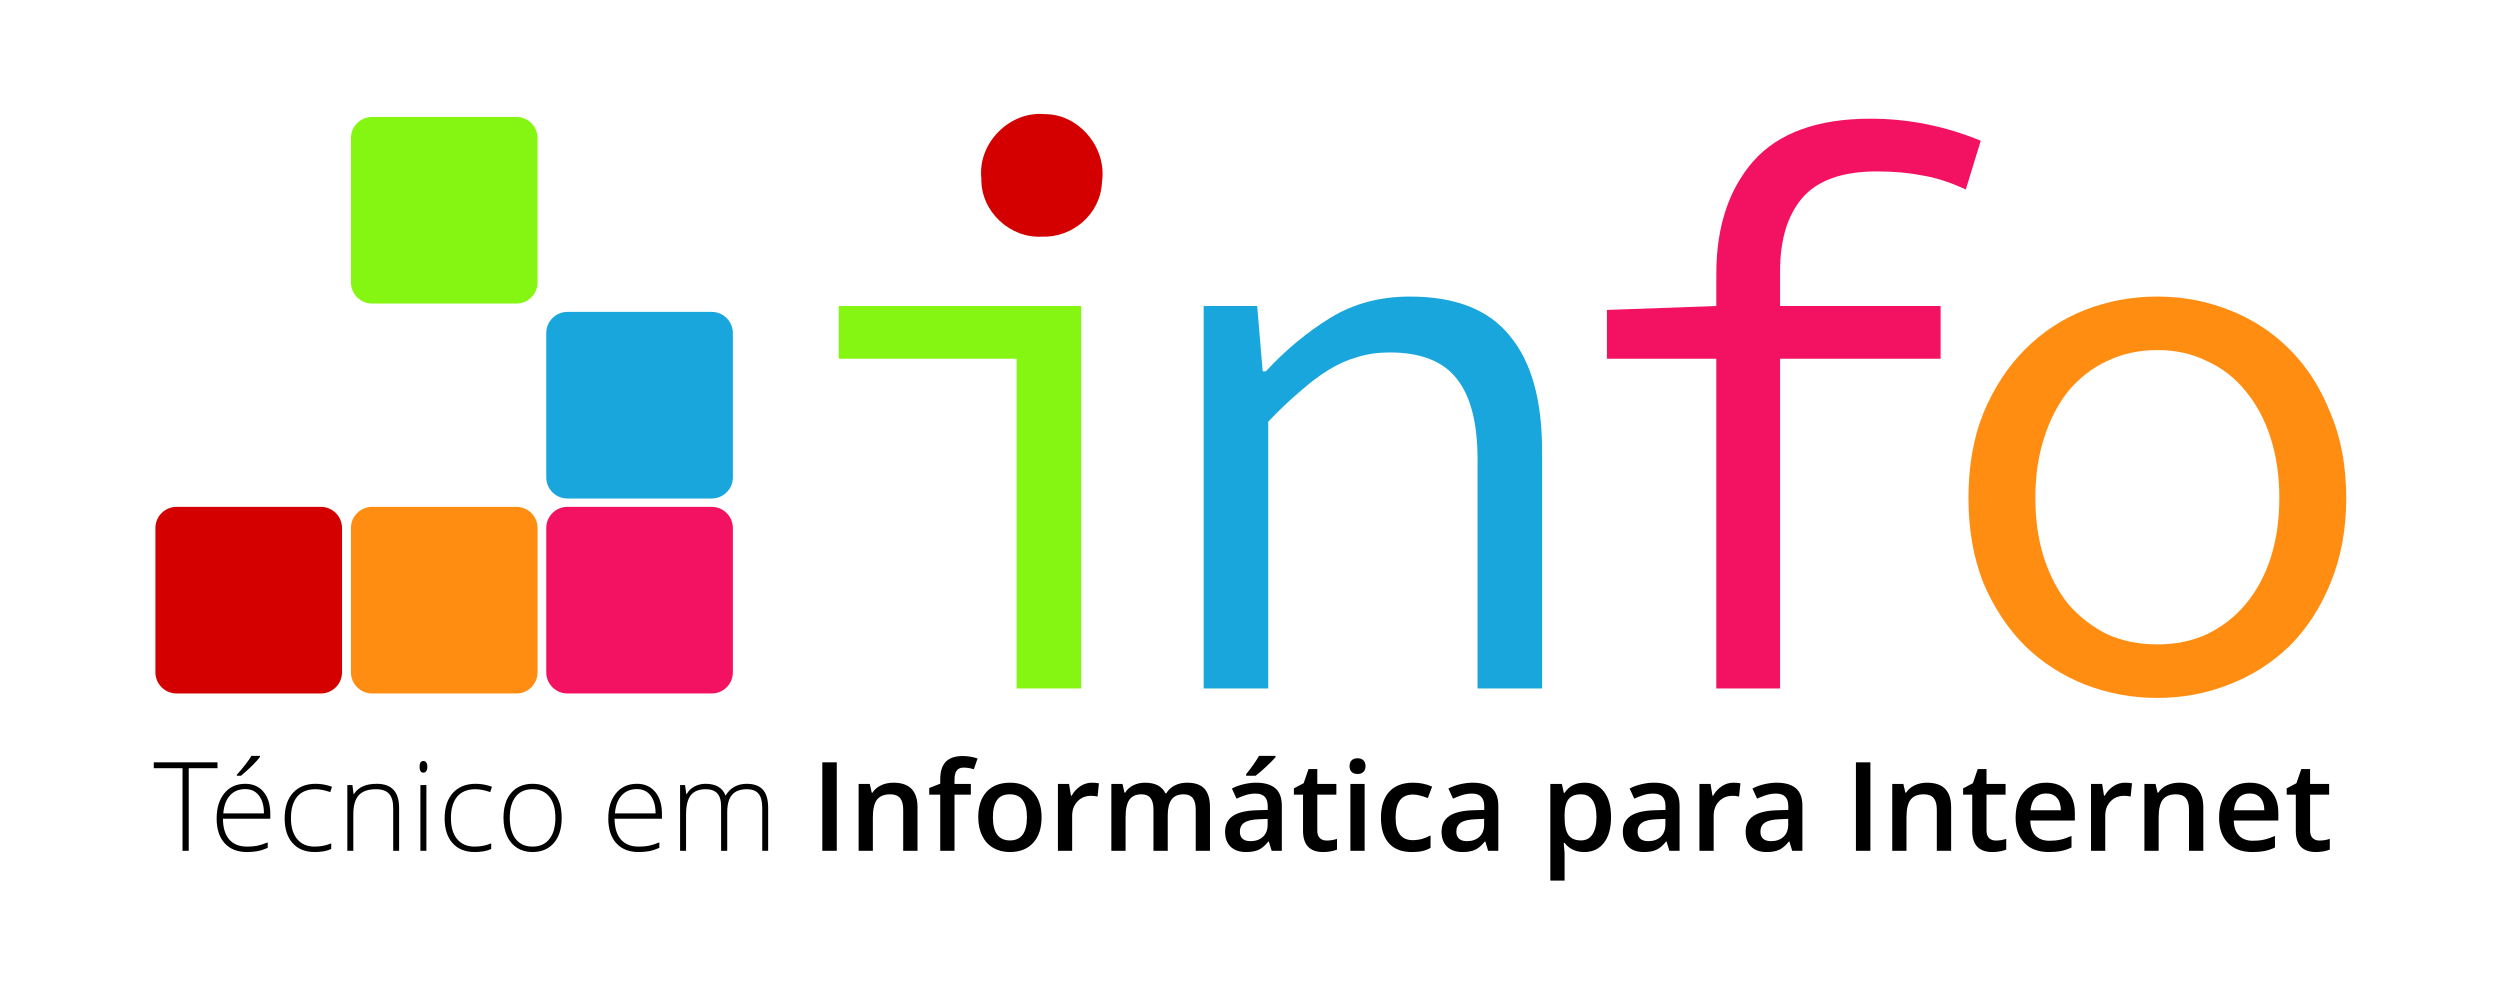
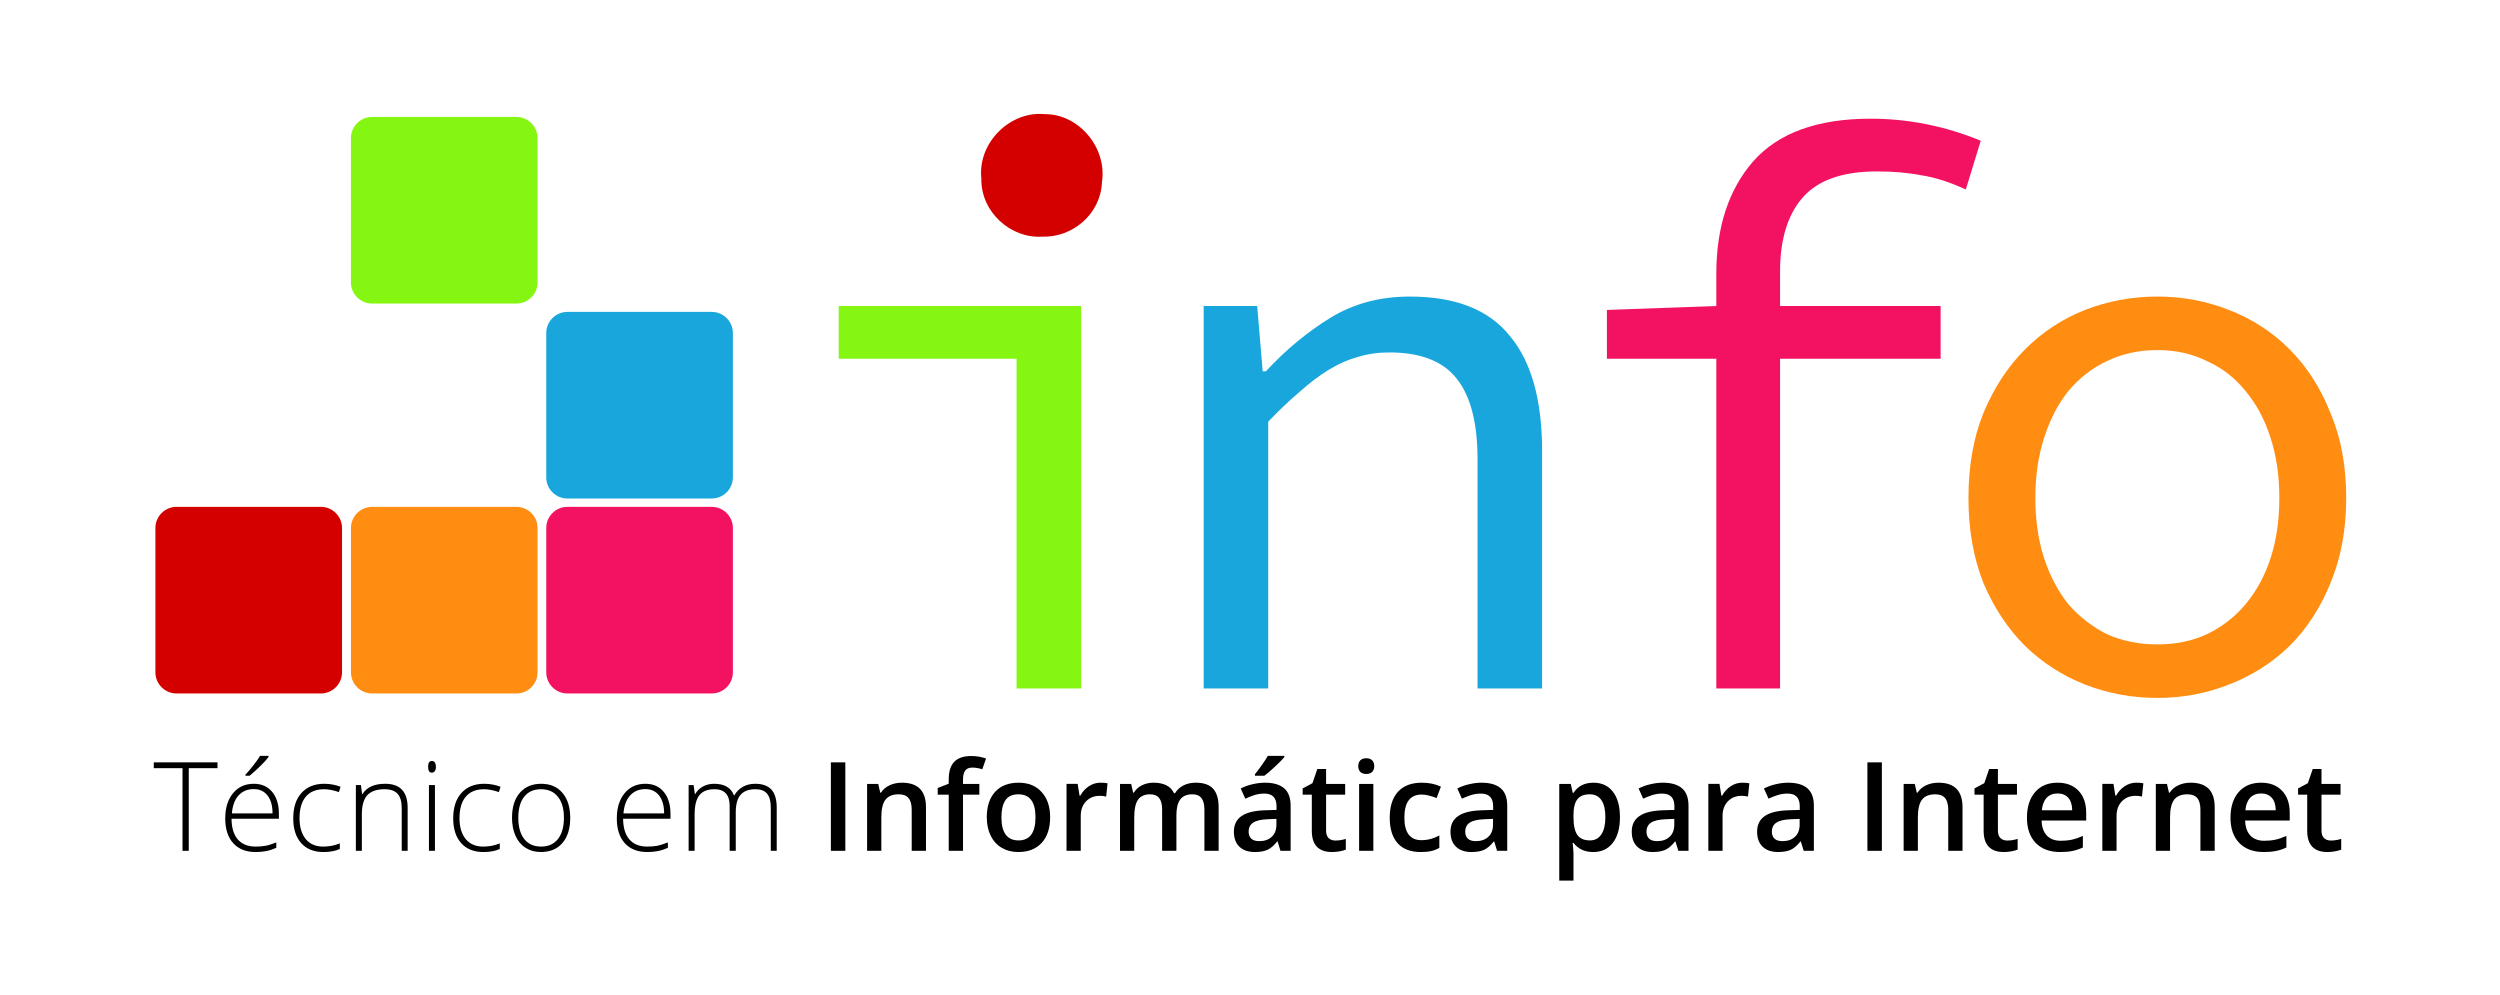
<svg xmlns="http://www.w3.org/2000/svg" width="1018.362" height="405.094" id="svg3172" version="1.1">
  <defs id="defs3174" />
  <g id="layer1" transform="translate(0,-647.2677)">
    <g id="g3476">
      <g style="font-style:normal;font-variant:normal;font-stretch:normal;font-size:144px;line-height:125%;font-family:'Source Code Pro';-inkscape-font-specification:'Source Code Pro Semi-Light';text-align:start;letter-spacing:0px;word-spacing:0px;writing-mode:lr-tb;text-anchor:start;fill:#000000;fill-opacity:1;stroke:none" transform="matrix(2.226256,0,0,2.226256,-480.1197,-23.69064)" id="g3087" />
      <path style="font-style:normal;font-variant:normal;font-stretch:normal;font-size:144px;line-height:125%;font-family:'Source Code Pro';-inkscape-font-specification:'Source Code Pro Semi-Light';text-align:start;letter-spacing:0px;word-spacing:0px;writing-mode:lr-tb;text-anchor:start;fill:#85f611;fill-opacity:1;stroke:none" d="m 414.101,927.718 c 0,-44.774 0,-89.549 0,-134.323 -24.15,0 -48.301,0 -72.451,0 0,-7.16 0,-14.319 0,-21.479 32.913,0 65.826,0 98.739,0 0,51.934 0,103.868 0,155.802 -8.763,0 -17.525,0 -26.288,0 z" id="path3089" />
      <path style="font-style:normal;font-variant:normal;font-stretch:normal;font-size:144px;line-height:125%;font-family:'Source Code Pro';-inkscape-font-specification:'Source Code Pro Semi-Light';text-align:start;letter-spacing:0px;word-spacing:0px;writing-mode:lr-tb;text-anchor:start;fill:#d40000;fill-opacity:1;stroke:none" d="m 424.357,743.662 c -12.616,0.774 -24.839,-10.019 -24.605,-23.562 -1.624,-14.879 11.977,-27.782 25.898,-26.328 13.624,-0.102 25.382,13.478 23.228,27.692 -0.534,13.208 -12.257,22.733 -24.522,22.198 z" id="path3091" />
      <path d="m 490.31,927.718 0,-155.802 21.8,0 2.244,26.608 1.282,0 c 8.121,-8.762 16.884,-16.029 26.288,-21.799 9.404,-5.77 20.197,-8.656 32.379,-8.656 18.594,1.6e-4 32.165,5.343 40.714,16.029 8.762,10.472 13.144,26.074 13.144,46.805 l 0,96.815 -26.288,0 0,-93.289 c -1.4e-4,-14.747 -2.779,-25.646 -8.335,-32.699 -5.557,-7.266 -14.747,-10.9 -27.57,-10.9 -4.702,1.3e-4 -9.083,0.641 -13.144,1.923 -3.847,1.069 -7.694,2.779 -11.541,5.129 -3.847,2.351 -7.801,5.343 -11.861,8.976 -4.061,3.42 -8.335,7.48 -12.823,12.182 l 0,108.677 -26.288,0" style="font-style:normal;font-variant:normal;font-stretch:normal;font-size:144px;line-height:125%;font-family:'Source Code Pro';-inkscape-font-specification:'Source Code Pro Semi-Light';text-align:start;letter-spacing:0px;word-spacing:0px;writing-mode:lr-tb;text-anchor:start;fill:#18a6dc;fill-opacity:1;stroke:none" id="path3093" />
      <path d="m 699.132,927.718 0,-134.323 -44.561,0 0,-19.876 44.561,-1.603 0,-13.144 c -7e-5,-19.021 5.022,-34.302 15.067,-45.843 10.258,-11.541 26.181,-17.311 47.767,-17.311 15.388,2.2e-4 30.348,2.992 44.881,8.976 l -6.091,19.876 c -6.412,-2.992 -12.396,-4.915 -17.953,-5.77 -5.343,-1.068 -11.434,-1.603 -18.273,-1.603 -14.106,2.1e-4 -24.257,3.633 -30.455,10.9 -5.984,7.053 -8.976,16.991 -8.976,29.814 l 0,14.106 65.399,0 0,21.479 -65.399,0 0,134.323 -25.967,0" style="font-style:normal;font-variant:normal;font-stretch:normal;font-size:144px;line-height:125%;font-family:'Source Code Pro';-inkscape-font-specification:'Source Code Pro Semi-Light';text-align:start;letter-spacing:0px;word-spacing:0px;writing-mode:lr-tb;text-anchor:start;fill:#f31161;fill-opacity:1;stroke:none" id="path3095" />
      <path d="m 878.781,931.565 c -10.259,0 -20.09,-1.817 -29.493,-5.45 -9.19,-3.633 -17.311,-8.869 -24.364,-15.708 -7.053,-7.053 -12.716,-15.602 -16.991,-25.646 -4.061,-10.259 -6.091,-21.799 -6.091,-34.623 -2e-5,-13.037 2.03,-24.578 6.091,-34.623 4.274,-10.258 9.938,-18.914 16.991,-25.967 7.053,-7.053 15.174,-12.396 24.364,-16.029 9.404,-3.633 19.235,-5.45 29.493,-5.45 10.258,1.6e-4 19.983,1.817 29.173,5.45 9.404,3.633 17.632,8.976 24.685,16.029 7.053,7.053 12.609,15.709 16.67,25.967 4.274,10.045 6.411,21.586 6.412,34.623 -1.8e-4,12.823 -2.137,24.364 -6.412,34.623 -4.061,10.045 -9.618,18.594 -16.67,25.646 -7.053,6.839 -15.281,12.075 -24.685,15.708 -9.19,3.633 -18.914,5.45 -29.173,5.45 m 0,-21.799 c 7.48,2e-5 14.212,-1.389 20.197,-4.168 6.198,-2.992 11.434,-7.053 15.708,-12.182 4.488,-5.343 7.908,-11.648 10.259,-18.914 2.351,-7.266 3.526,-15.388 3.526,-24.364 -1.4e-4,-8.976 -1.176,-17.098 -3.526,-24.364 -2.351,-7.48 -5.771,-13.892 -10.259,-19.235 -4.275,-5.343 -9.511,-9.404 -15.708,-12.182 -5.984,-2.992 -12.716,-4.488 -20.197,-4.488 -7.48,1.3e-4 -14.319,1.496 -20.517,4.488 -5.984,2.779 -11.22,6.839 -15.708,12.182 -4.274,5.343 -7.587,11.755 -9.938,19.235 -2.351,7.267 -3.526,15.388 -3.526,24.364 -5e-5,8.976 1.175,17.098 3.526,24.364 2.351,7.267 5.664,13.571 9.938,18.914 4.488,5.129 9.724,9.19 15.708,12.182 6.198,2.778 13.037,4.168 20.517,4.168" style="font-style:normal;font-variant:normal;font-stretch:normal;font-size:144px;line-height:125%;font-family:'Source Code Pro';-inkscape-font-specification:'Source Code Pro Semi-Light';text-align:start;letter-spacing:0px;word-spacing:0px;writing-mode:lr-tb;text-anchor:start;fill:#ff8d12;fill-opacity:1;stroke:none" id="path3097" />
      <g id="g3099" transform="matrix(1.72641,0,0,1.72641,-2089.713,719.3275)">
        <rect style="fill:#ff8d12;fill-opacity:1;fill-rule:evenodd;stroke:none" id="rect3101" width="44.034" height="44.034" x="1293.243" y="77.851" ry="5" />
        <rect ry="5" y="31.851" x="1339.326" height="44.034" width="44.034" id="rect3103" style="fill:#18a6dc;fill-opacity:1;fill-rule:evenodd;stroke:none" />
        <rect style="fill:#f31161;fill-opacity:1;fill-rule:evenodd;stroke:none" id="rect3105" width="44.034" height="44.034" x="1339.326" y="77.851" ry="5" />
        <rect ry="5" y="-14.149" x="1293.243" height="44.034" width="44.034" id="rect3107" style="fill:#85f611;fill-opacity:1;fill-rule:evenodd;stroke:none" />
        <rect style="fill:#d40000;fill-opacity:1;fill-rule:evenodd;stroke:none" id="rect3109" width="44.034" height="44.034" x="1247.105" y="77.851" ry="5" />
      </g>
-       <text xml:space="preserve" style="font-style:normal;font-weight:normal;font-size:50.474px;line-height:125%;font-family:sans-serif;letter-spacing:0px;word-spacing:0px;fill:#000000;fill-opacity:1;stroke:none;stroke-width:1px;stroke-linecap:butt;stroke-linejoin:miter;stroke-opacity:1" x="62.395" y="993.844" id="text4324">
-         <tspan id="tspan4326" x="62.395" y="993.844" style="font-style:normal;font-variant:normal;font-weight:300;font-stretch:normal;font-size:50.474px;line-height:125%;font-family:'Open Sans';-inkscape-font-specification:'Open Sans, Light';text-align:start;writing-mode:lr-tb;text-anchor:start">Técnico em <tspan style="font-style:normal;font-variant:normal;font-weight:600;font-stretch:normal;font-size:50.474px;line-height:125%;font-family:'Open Sans';-inkscape-font-specification:'Open Sans, Semi-Bold';text-align:start;writing-mode:lr-tb;text-anchor:start" id="tspan4328">Informática para Internet</tspan>
-         </tspan>
-       </text>
+       <g style="font-style:normal;font-weight:normal;font-size:50.474px;line-height:125%;font-family:sans-serif;letter-spacing:0px;word-spacing:0px;fill:#000000;fill-opacity:1;stroke:none;stroke-width:1px;stroke-linecap:butt;stroke-linejoin:miter;stroke-opacity:1" id="text4324">
+         <path d="m 76.887,993.844 -2.538,0 0,-33.666 -11.707,0 0,-2.366 25.952,0 0,2.366 -11.707,0 0,33.666 z" style="font-style:normal;font-variant:normal;font-weight:300;font-stretch:normal;font-size:50.474px;line-height:125%;font-family:'Open Sans';-inkscape-font-specification:'Open Sans, Light';text-align:start;writing-mode:lr-tb;text-anchor:start" id="path3350" />
+         <path d="m 104.12,994.337 q -5.841,0 -9.119,-3.598 -3.253,-3.598 -3.253,-10.08 0,-6.408 3.155,-10.253 3.155,-3.869 8.503,-3.869 4.732,0 7.468,3.303 2.736,3.303 2.736,8.971 l 0,1.972 -19.297,0 q 0.049,5.521 2.563,8.429 2.538,2.908 7.246,2.908 2.292,0 4.017,-0.32 1.75,-0.32 4.412,-1.38 l 0,2.218 q -2.267,0.986 -4.19,1.331 -1.922,0.37 -4.239,0.37 z m -0.715,-25.631 q -3.869,0 -6.211,2.563 -2.341,2.538 -2.736,7.344 l 16.562,0 q 0,-4.658 -2.021,-7.27 -2.021,-2.637 -5.595,-2.637 z m -3.45,-5.841 q 1.799,-1.947 3.549,-4.214 1.774,-2.292 2.415,-3.475 l 3.475,0 0,0.419 q -0.887,1.282 -3.031,3.401 -2.12,2.12 -4.683,4.264 l -1.725,0 0,-0.394 z" style="font-style:normal;font-variant:normal;font-weight:300;font-stretch:normal;font-size:50.474px;line-height:125%;font-family:'Open Sans';-inkscape-font-specification:'Open Sans, Light';text-align:start;writing-mode:lr-tb;text-anchor:start" id="path3352" />
+         <path d="m 131.698,994.337 q -5.742,0 -8.996,-3.623 -3.253,-3.623 -3.253,-10.105 0,-6.654 3.376,-10.351 3.376,-3.721 9.242,-3.721 3.475,0 6.654,1.208 l -0.665,2.169 q -3.475,-1.158 -6.038,-1.158 -4.929,0 -7.468,3.056 -2.538,3.031 -2.538,8.749 0,5.422 2.538,8.503 2.538,3.056 7.098,3.056 3.648,0 6.778,-1.306 l 0,2.267 q -2.563,1.257 -6.728,1.257 z" style="font-style:normal;font-variant:normal;font-weight:300;font-stretch:normal;font-size:50.474px;line-height:125%;font-family:'Open Sans';-inkscape-font-specification:'Open Sans, Light';text-align:start;writing-mode:lr-tb;text-anchor:start" id="path3354" />
+         <path d="m 163.639,993.844 0,-17.375 q 0,-4.042 -1.701,-5.866 -1.701,-1.848 -5.274,-1.848 -4.806,0 -7.049,2.44 -2.218,2.415 -2.218,7.862 l 0,14.787 -2.44,0 0,-26.79 2.07,0 0.468,3.672 0.148,0 q 2.612,-4.19 9.291,-4.19 9.119,0 9.119,9.784 l 0,17.523 -2.415,0 z" style="font-style:normal;font-variant:normal;font-weight:300;font-stretch:normal;font-size:50.474px;line-height:125%;font-family:'Open Sans';-inkscape-font-specification:'Open Sans, Light';text-align:start;writing-mode:lr-tb;text-anchor:start" id="path3356" />
+         <path d="m 177.169,993.844 -2.44,0 0,-26.79 2.44,0 0,26.79 z m -2.785,-34.233 q 0,-2.366 1.553,-2.366 0.764,0 1.183,0.616 0.444,0.616 0.444,1.75 0,1.109 -0.444,1.75 -0.419,0.641 -1.183,0.641 -1.553,0 -1.553,-2.391 z" style="font-style:normal;font-variant:normal;font-weight:300;font-stretch:normal;font-size:50.474px;line-height:125%;font-family:'Open Sans';-inkscape-font-specification:'Open Sans, Light';text-align:start;writing-mode:lr-tb;text-anchor:start" id="path3358" />
+         <path d="m 196.861,994.337 q -5.742,0 -8.996,-3.623 -3.253,-3.623 -3.253,-10.105 0,-6.654 3.376,-10.351 3.376,-3.721 9.242,-3.721 3.475,0 6.654,1.208 l -0.665,2.169 q -3.475,-1.158 -6.038,-1.158 -4.929,0 -7.468,3.056 -2.538,3.031 -2.538,8.749 0,5.422 2.538,8.503 2.538,3.056 7.098,3.056 3.648,0 6.778,-1.306 l 0,2.267 q -2.563,1.257 -6.728,1.257 z" style="font-style:normal;font-variant:normal;font-weight:300;font-stretch:normal;font-size:50.474px;line-height:125%;font-family:'Open Sans';-inkscape-font-specification:'Open Sans, Light';text-align:start;writing-mode:lr-tb;text-anchor:start" id="path3360" />
+         <path d="m 232.277,980.412 q 0,6.556 -3.179,10.253 -3.179,3.672 -8.774,3.672 -3.524,0 -6.211,-1.701 -2.686,-1.701 -4.116,-4.88 -1.429,-3.179 -1.429,-7.344 0,-6.556 3.179,-10.203 3.179,-3.672 8.725,-3.672 5.521,0 8.651,3.721 3.155,3.697 3.155,10.154 z m -21.146,0 q 0,5.521 2.415,8.626 2.44,3.081 6.876,3.081 4.436,0 6.851,-3.081 2.44,-3.105 2.44,-8.626 0,-5.545 -2.465,-8.601 -2.44,-3.056 -6.876,-3.056 -4.436,0 -6.851,3.056 -2.391,3.031 -2.391,8.601 z" style="font-style:normal;font-variant:normal;font-weight:300;font-stretch:normal;font-size:50.474px;line-height:125%;font-family:'Open Sans';-inkscape-font-specification:'Open Sans, Light';text-align:start;writing-mode:lr-tb;text-anchor:start" id="path3362" />
+         <path d="m 263.626,994.337 q -5.841,0 -9.119,-3.598 -3.253,-3.598 -3.253,-10.08 0,-6.408 3.155,-10.253 3.155,-3.869 8.503,-3.869 4.732,0 7.468,3.303 2.736,3.303 2.736,8.971 l 0,1.972 -19.297,0 q 0.049,5.521 2.563,8.429 2.538,2.908 7.246,2.908 2.292,0 4.017,-0.32 1.75,-0.32 4.412,-1.38 l 0,2.218 q -2.267,0.986 -4.19,1.331 -1.922,0.37 -4.239,0.37 z m -0.715,-25.631 q -3.869,0 -6.211,2.563 -2.341,2.538 -2.736,7.344 l 16.562,0 q 0,-4.658 -2.021,-7.27 -2.021,-2.637 -5.595,-2.637 z" style="font-style:normal;font-variant:normal;font-weight:300;font-stretch:normal;font-size:50.474px;line-height:125%;font-family:'Open Sans';-inkscape-font-specification:'Open Sans, Light';text-align:start;writing-mode:lr-tb;text-anchor:start" id="path3364" />
+         <path d="m 313.977,993.844 0,-17.572 q 0,-3.919 -1.528,-5.718 -1.528,-1.799 -4.683,-1.799 -4.116,0 -6.087,2.267 -1.972,2.267 -1.972,7.123 l 0,15.699 -2.489,0 0,-18.312 q 0,-6.778 -6.211,-6.778 -4.214,0 -6.137,2.465 -1.922,2.44 -1.922,7.837 l 0,14.787 -2.44,0 0,-26.79 2.021,0 0.518,3.672 0.148,0 q 1.109,-1.996 3.155,-3.081 2.046,-1.109 4.51,-1.109 6.334,0 8.133,4.757 l 0.099,0 q 1.306,-2.292 3.5,-3.524 2.218,-1.232 5.028,-1.232 4.387,0 6.58,2.341 2.193,2.341 2.193,7.443 l 0,17.523 -2.415,0 z" style="font-style:normal;font-variant:normal;font-weight:300;font-stretch:normal;font-size:50.474px;line-height:125%;font-family:'Open Sans';-inkscape-font-specification:'Open Sans, Light';text-align:start;writing-mode:lr-tb;text-anchor:start" id="path3366" />
+         <path d="m 338.45,993.844 0,-36.032 5.89,0 0,36.032 -5.89,0 z" style="font-style:normal;font-variant:normal;font-weight:600;font-stretch:normal;font-size:50.474px;line-height:125%;font-family:'Open Sans';-inkscape-font-specification:'Open Sans, Semi-Bold';text-align:start;writing-mode:lr-tb;text-anchor:start" id="path3368" />
+         <path d="m 377.193,993.844 -5.816,0 0,-16.759 q 0,-3.155 -1.282,-4.707 -1.257,-1.553 -4.017,-1.553 -3.672,0 -5.373,2.169 -1.701,2.169 -1.701,7.27 l 0,13.58 -5.792,0 0,-27.258 4.535,0 0.813,3.574 0.296,0 q 1.232,-1.947 3.5,-3.007 2.267,-1.06 5.028,-1.06 9.809,0 9.809,9.982 l 0,17.77 z" style="font-style:normal;font-variant:normal;font-weight:600;font-stretch:normal;font-size:50.474px;line-height:125%;font-family:'Open Sans';-inkscape-font-specification:'Open Sans, Semi-Bold';text-align:start;writing-mode:lr-tb;text-anchor:start" id="path3370" />
+         <path d="m 398.93,970.973 -6.654,0 0,22.871 -5.816,0 0,-22.871 -4.486,0 0,-2.711 4.486,-1.774 0,-1.774 q 0,-4.831 2.267,-7.147 2.267,-2.341 6.925,-2.341 3.056,0 6.014,1.01 l -1.528,4.387 q -2.144,-0.69 -4.091,-0.69 -1.972,0 -2.884,1.232 -0.887,1.208 -0.887,3.648 l 0,1.774 6.654,0 0,4.387 z" style="font-style:normal;font-variant:normal;font-weight:600;font-stretch:normal;font-size:50.474px;line-height:125%;font-family:'Open Sans';-inkscape-font-specification:'Open Sans, Semi-Bold';text-align:start;writing-mode:lr-tb;text-anchor:start" id="path3372" />
+         <path d="m 427.766,980.166 q 0,6.679 -3.426,10.425 -3.426,3.746 -9.538,3.746 -3.82,0 -6.753,-1.725 -2.933,-1.725 -4.51,-4.954 -1.577,-3.229 -1.577,-7.492 0,-6.63 3.401,-10.351 3.401,-3.721 9.587,-3.721 5.915,0 9.365,3.82 3.45,3.795 3.45,10.253 z m -19.84,0 q 0,9.439 6.975,9.439 6.901,0 6.901,-9.439 0,-9.341 -6.95,-9.341 -3.648,0 -5.299,2.415 -1.627,2.415 -1.627,6.925 z" style="font-style:normal;font-variant:normal;font-weight:600;font-stretch:normal;font-size:50.474px;line-height:125%;font-family:'Open Sans';-inkscape-font-specification:'Open Sans, Semi-Bold';text-align:start;writing-mode:lr-tb;text-anchor:start" id="path3374" />
+         <path d="m 448.271,966.093 q 1.75,0 2.884,0.246 l -0.567,5.397 q -1.232,-0.296 -2.563,-0.296 -3.475,0 -5.644,2.267 -2.144,2.267 -2.144,5.89 l 0,14.245 -5.792,0 0,-27.258 4.535,0 0.764,4.806 0.296,0 q 1.356,-2.44 3.524,-3.869 2.193,-1.429 4.707,-1.429 z" style="font-style:normal;font-variant:normal;font-weight:600;font-stretch:normal;font-size:50.474px;line-height:125%;font-family:'Open Sans';-inkscape-font-specification:'Open Sans, Semi-Bold';text-align:start;writing-mode:lr-tb;text-anchor:start" id="path3376" />
+         <path d="m 479.201,993.844 -5.816,0 0,-16.808 q 0,-3.13 -1.183,-4.658 -1.183,-1.553 -3.697,-1.553 -3.352,0 -4.929,2.193 -1.553,2.169 -1.553,7.246 l 0,13.58 -5.792,0 0,-27.258 4.535,0 0.813,3.574 0.296,0 q 1.134,-1.947 3.278,-3.007 2.169,-1.06 4.757,-1.06 6.285,0 8.33,4.288 l 0.394,0 q 1.208,-2.021 3.401,-3.155 2.193,-1.134 5.028,-1.134 4.88,0 7.098,2.465 2.243,2.465 2.243,7.517 l 0,17.77 -5.792,0 0,-16.808 q 0,-3.13 -1.208,-4.658 -1.183,-1.553 -3.697,-1.553 -3.376,0 -4.954,2.12 -1.553,2.095 -1.553,6.457 l 0,14.442 z" style="font-style:normal;font-variant:normal;font-weight:600;font-stretch:normal;font-size:50.474px;line-height:125%;font-family:'Open Sans';-inkscape-font-specification:'Open Sans, Semi-Bold';text-align:start;writing-mode:lr-tb;text-anchor:start" id="path3378" />
+         <path d="m 521.592,993.844 -1.158,-3.795 -0.197,0 q -1.972,2.489 -3.968,3.401 -1.996,0.887 -5.126,0.887 -4.017,0 -6.285,-2.169 -2.243,-2.169 -2.243,-6.137 0,-4.214 3.13,-6.359 3.13,-2.144 9.538,-2.341 l 4.707,-0.148 0,-1.454 q 0,-2.612 -1.232,-3.894 -1.208,-1.306 -3.771,-1.306 -2.095,0 -4.017,0.616 -1.922,0.616 -3.697,1.454 l -1.873,-4.14 q 2.218,-1.158 4.855,-1.75 2.637,-0.616 4.978,-0.616 5.2,0 7.837,2.267 2.662,2.267 2.662,7.123 l 0,18.361 -4.14,0 z m -8.626,-3.943 q 3.155,0 5.052,-1.75 1.922,-1.774 1.922,-4.954 l 0,-2.366 -3.5,0.148 q -4.091,0.148 -5.964,1.38 -1.848,1.208 -1.848,3.721 0,1.824 1.084,2.834 1.084,0.986 3.253,0.986 z m -1.774,-26.642 0,-0.616 q 1.405,-1.725 2.884,-3.845 1.503,-2.12 2.366,-3.623 l 6.728,0 0,0.518 q -1.282,1.503 -3.845,3.894 -2.538,2.366 -4.288,3.672 l -3.845,0 z" style="font-style:normal;font-variant:normal;font-weight:600;font-stretch:normal;font-size:50.474px;line-height:125%;font-family:'Open Sans';-inkscape-font-specification:'Open Sans, Semi-Bold';text-align:start;writing-mode:lr-tb;text-anchor:start" id="path3380" />
+         <path d="m 543.97,989.654 q 2.12,0 4.239,-0.665 l 0,4.362 q -0.961,0.419 -2.489,0.69 -1.503,0.296 -3.13,0.296 -8.232,0 -8.232,-8.675 l 0,-14.689 -3.721,0 0,-2.563 3.993,-2.12 1.972,-5.767 3.574,0 0,6.063 7.763,0 0,4.387 -7.763,0 0,14.59 q 0,2.095 1.035,3.105 1.06,0.986 2.76,0.986 z" style="font-style:normal;font-variant:normal;font-weight:600;font-stretch:normal;font-size:50.474px;line-height:125%;font-family:'Open Sans';-inkscape-font-specification:'Open Sans, Semi-Bold';text-align:start;writing-mode:lr-tb;text-anchor:start" id="path3382" />
+         <path d="m 559.423,993.844 -5.792,0 0,-27.258 5.792,0 0,27.258 z m -6.137,-34.479 q 0,-1.553 0.838,-2.391 0.863,-0.838 2.44,-0.838 1.528,0 2.366,0.838 0.863,0.838 0.863,2.391 0,1.479 -0.863,2.341 -0.838,0.838 -2.366,0.838 -1.577,0 -2.44,-0.838 -0.838,-0.863 -0.838,-2.341 z" style="font-style:normal;font-variant:normal;font-weight:600;font-stretch:normal;font-size:50.474px;line-height:125%;font-family:'Open Sans';-inkscape-font-specification:'Open Sans, Semi-Bold';text-align:start;writing-mode:lr-tb;text-anchor:start" id="path3384" />
+         <path d="m 578.72,994.337 q -6.186,0 -9.415,-3.598 -3.204,-3.623 -3.204,-10.376 0,-6.876 3.352,-10.573 3.376,-3.697 9.735,-3.697 4.313,0 7.763,1.602 l -1.75,4.658 q -3.672,-1.429 -6.063,-1.429 -7.073,0 -7.073,9.39 0,4.584 1.75,6.901 1.774,2.292 5.176,2.292 3.869,0 7.32,-1.922 l 0,5.052 q -1.553,0.912 -3.327,1.306 -1.75,0.394 -4.264,0.394 z" style="font-style:normal;font-variant:normal;font-weight:600;font-stretch:normal;font-size:50.474px;line-height:125%;font-family:'Open Sans';-inkscape-font-specification:'Open Sans, Semi-Bold';text-align:start;writing-mode:lr-tb;text-anchor:start" id="path3386" />
+         <path d="m 609.823,993.844 -1.158,-3.795 -0.197,0 q -1.972,2.489 -3.968,3.401 -1.996,0.887 -5.126,0.887 -4.017,0 -6.285,-2.169 -2.243,-2.169 -2.243,-6.137 0,-4.214 3.13,-6.359 3.13,-2.144 9.538,-2.341 l 4.707,-0.148 0,-1.454 q 0,-2.612 -1.232,-3.894 -1.208,-1.306 -3.771,-1.306 -2.095,0 -4.017,0.616 -1.922,0.616 -3.697,1.454 l -1.873,-4.14 q 2.218,-1.158 4.855,-1.75 2.637,-0.616 4.978,-0.616 5.2,0 7.837,2.267 2.662,2.267 2.662,7.123 l 0,18.361 -4.14,0 z m -8.626,-3.943 q 3.155,0 5.052,-1.75 1.922,-1.774 1.922,-4.954 l 0,-2.366 -3.5,0.148 q -4.091,0.148 -5.964,1.38 -1.848,1.208 -1.848,3.721 0,1.824 1.084,2.834 1.084,0.986 3.253,0.986 z" style="font-style:normal;font-variant:normal;font-weight:600;font-stretch:normal;font-size:50.474px;line-height:125%;font-family:'Open Sans';-inkscape-font-specification:'Open Sans, Semi-Bold';text-align:start;writing-mode:lr-tb;text-anchor:start" id="path3388" />
+         <path d="m 648.985,994.337 q -5.176,0 -8.034,-3.721 l -0.345,0 q 0.345,3.45 0.345,4.19 l 0,11.165 -5.792,0 0,-39.384 4.683,0 q 0.197,0.764 0.813,3.648 l 0.296,0 q 2.711,-4.14 8.133,-4.14 5.102,0 7.936,3.697 2.859,3.697 2.859,10.376 0,6.679 -2.908,10.425 -2.884,3.746 -7.985,3.746 z m -1.405,-23.512 q -3.45,0 -5.052,2.021 -1.577,2.021 -1.577,6.457 l 0,0.863 q 0,4.978 1.577,7.221 1.577,2.218 5.151,2.218 3.007,0 4.633,-2.465 1.627,-2.465 1.627,-7.024 0,-4.584 -1.627,-6.925 -1.602,-2.366 -4.732,-2.366 z" style="font-style:normal;font-variant:normal;font-weight:600;font-stretch:normal;font-size:50.474px;line-height:125%;font-family:'Open Sans';-inkscape-font-specification:'Open Sans, Semi-Bold';text-align:start;writing-mode:lr-tb;text-anchor:start" id="path3390" />
+         <path d="m 683.662,993.844 -1.158,-3.795 -0.197,0 q -1.972,2.489 -3.968,3.401 -1.996,0.887 -5.126,0.887 -4.017,0 -6.285,-2.169 -2.243,-2.169 -2.243,-6.137 0,-4.214 3.13,-6.359 3.13,-2.144 9.538,-2.341 l 4.707,-0.148 0,-1.454 q 0,-2.612 -1.232,-3.894 -1.208,-1.306 -3.771,-1.306 -2.095,0 -4.017,0.616 -1.922,0.616 -3.697,1.454 l -1.873,-4.14 q 2.218,-1.158 4.855,-1.75 2.637,-0.616 4.978,-0.616 5.2,0 7.837,2.267 2.662,2.267 2.662,7.123 l 0,18.361 -4.14,0 z m -8.626,-3.943 q 3.155,0 5.052,-1.75 1.922,-1.774 1.922,-4.954 l 0,-2.366 -3.5,0.148 q -4.091,0.148 -5.964,1.38 -1.848,1.208 -1.848,3.721 0,1.824 1.084,2.834 1.084,0.986 3.253,0.986 z" style="font-style:normal;font-variant:normal;font-weight:600;font-stretch:normal;font-size:50.474px;line-height:125%;font-family:'Open Sans';-inkscape-font-specification:'Open Sans, Semi-Bold';text-align:start;writing-mode:lr-tb;text-anchor:start" id="path3392" />
+         <path d="m 709.712,966.093 q 1.75,0 2.884,0.246 l -0.567,5.397 q -1.232,-0.296 -2.563,-0.296 -3.475,0 -5.644,2.267 -2.144,2.267 -2.144,5.89 l 0,14.245 -5.792,0 0,-27.258 4.535,0 0.764,4.806 0.296,0 q 1.356,-2.44 3.524,-3.869 2.193,-1.429 4.707,-1.429 z" style="font-style:normal;font-variant:normal;font-weight:600;font-stretch:normal;font-size:50.474px;line-height:125%;font-family:'Open Sans';-inkscape-font-specification:'Open Sans, Semi-Bold';text-align:start;writing-mode:lr-tb;text-anchor:start" id="path3394" />
+         <path d="m 734.727,993.844 -1.158,-3.795 -0.197,0 q -1.972,2.489 -3.968,3.401 -1.996,0.887 -5.126,0.887 -4.017,0 -6.285,-2.169 -2.243,-2.169 -2.243,-6.137 0,-4.214 3.13,-6.359 3.13,-2.144 9.538,-2.341 l 4.707,-0.148 0,-1.454 q 0,-2.612 -1.232,-3.894 -1.208,-1.306 -3.771,-1.306 -2.095,0 -4.017,0.616 -1.922,0.616 -3.697,1.454 l -1.873,-4.14 q 2.218,-1.158 4.855,-1.75 2.637,-0.616 4.978,-0.616 5.2,0 7.837,2.267 2.662,2.267 2.662,7.123 l 0,18.361 -4.14,0 z m -8.626,-3.943 q 3.155,0 5.052,-1.75 1.922,-1.774 1.922,-4.954 l 0,-2.366 -3.5,0.148 q -4.091,0.148 -5.964,1.38 -1.848,1.208 -1.848,3.721 0,1.824 1.084,2.834 1.084,0.986 3.253,0.986 z" style="font-style:normal;font-variant:normal;font-weight:600;font-stretch:normal;font-size:50.474px;line-height:125%;font-family:'Open Sans';-inkscape-font-specification:'Open Sans, Semi-Bold';text-align:start;writing-mode:lr-tb;text-anchor:start" id="path3396" />
+         <path d="m 760.679,993.844 0,-36.032 5.89,0 0,36.032 -5.89,0 z" style="font-style:normal;font-variant:normal;font-weight:600;font-stretch:normal;font-size:50.474px;line-height:125%;font-family:'Open Sans';-inkscape-font-specification:'Open Sans, Semi-Bold';text-align:start;writing-mode:lr-tb;text-anchor:start" id="path3398" />
+         <path d="m 799.422,993.844 -5.816,0 0,-16.759 q 0,-3.155 -1.282,-4.707 -1.257,-1.553 -4.017,-1.553 -3.672,0 -5.373,2.169 -1.701,2.169 -1.701,7.27 l 0,13.58 -5.792,0 0,-27.258 4.535,0 0.813,3.574 0.296,0 q 1.232,-1.947 3.5,-3.007 2.267,-1.06 5.028,-1.06 9.809,0 9.809,9.982 l 0,17.77 z" style="font-style:normal;font-variant:normal;font-weight:600;font-stretch:normal;font-size:50.474px;line-height:125%;font-family:'Open Sans';-inkscape-font-specification:'Open Sans, Semi-Bold';text-align:start;writing-mode:lr-tb;text-anchor:start" id="path3400" />
+         <path d="m 817.636,989.654 q 2.12,0 4.239,-0.665 l 0,4.362 q -0.961,0.419 -2.489,0.69 -1.503,0.296 -3.13,0.296 -8.232,0 -8.232,-8.675 l 0,-14.689 -3.721,0 0,-2.563 3.993,-2.12 1.972,-5.767 3.574,0 0,6.063 7.763,0 0,4.387 -7.763,0 0,14.59 q 0,2.095 1.035,3.105 1.06,0.986 2.76,0.986 z" style="font-style:normal;font-variant:normal;font-weight:600;font-stretch:normal;font-size:50.474px;line-height:125%;font-family:'Open Sans';-inkscape-font-specification:'Open Sans, Semi-Bold';text-align:start;writing-mode:lr-tb;text-anchor:start" id="path3402" />
+         <path d="m 839.201,994.337 q -6.359,0 -9.957,-3.697 -3.574,-3.721 -3.574,-10.228 0,-6.679 3.327,-10.499 3.327,-3.82 9.144,-3.82 5.397,0 8.527,3.278 3.13,3.278 3.13,9.02 l 0,3.13 -18.164,0 q 0.123,3.968 2.144,6.112 2.021,2.12 5.693,2.12 2.415,0 4.486,-0.444 2.095,-0.468 4.486,-1.528 l 0,4.707 q -2.12,1.01 -4.288,1.429 -2.169,0.419 -4.954,0.419 z m -1.06,-23.857 q -2.76,0 -4.436,1.75 -1.651,1.75 -1.972,5.102 l 12.372,0 q -0.049,-3.376 -1.627,-5.102 -1.577,-1.75 -4.338,-1.75 z" style="font-style:normal;font-variant:normal;font-weight:600;font-stretch:normal;font-size:50.474px;line-height:125%;font-family:'Open Sans';-inkscape-font-specification:'Open Sans, Semi-Bold';text-align:start;writing-mode:lr-tb;text-anchor:start" id="path3404" />
+         <path d="m 870.205,966.093 q 1.75,0 2.884,0.246 l -0.567,5.397 q -1.232,-0.296 -2.563,-0.296 -3.475,0 -5.644,2.267 -2.144,2.267 -2.144,5.89 l 0,14.245 -5.792,0 0,-27.258 4.535,0 0.764,4.806 0.296,0 q 1.356,-2.44 3.524,-3.869 2.193,-1.429 4.707,-1.429 z" style="font-style:normal;font-variant:normal;font-weight:600;font-stretch:normal;font-size:50.474px;line-height:125%;font-family:'Open Sans';-inkscape-font-specification:'Open Sans, Semi-Bold';text-align:start;writing-mode:lr-tb;text-anchor:start" id="path3406" />
+         <path d="m 902.146,993.844 -5.816,0 0,-16.759 q 0,-3.155 -1.282,-4.707 -1.257,-1.553 -4.017,-1.553 -3.672,0 -5.373,2.169 -1.701,2.169 -1.701,7.27 l 0,13.58 -5.792,0 0,-27.258 4.535,0 0.813,3.574 0.296,0 q 1.232,-1.947 3.5,-3.007 2.267,-1.06 5.028,-1.06 9.809,0 9.809,9.982 l 0,17.77 z" style="font-style:normal;font-variant:normal;font-weight:600;font-stretch:normal;font-size:50.474px;line-height:125%;font-family:'Open Sans';-inkscape-font-specification:'Open Sans, Semi-Bold';text-align:start;writing-mode:lr-tb;text-anchor:start" id="path3408" />
+         <path d="m 922.109,994.337 q -6.359,0 -9.957,-3.697 -3.574,-3.721 -3.574,-10.228 0,-6.679 3.327,-10.499 3.327,-3.82 9.144,-3.82 5.397,0 8.527,3.278 3.13,3.278 3.13,9.02 l 0,3.13 -18.164,0 q 0.123,3.968 2.144,6.112 2.021,2.12 5.693,2.12 2.415,0 4.486,-0.444 2.095,-0.468 4.486,-1.528 l 0,4.707 q -2.12,1.01 -4.288,1.429 -2.169,0.419 -4.954,0.419 z m -1.06,-23.857 q -2.76,0 -4.436,1.75 -1.651,1.75 -1.972,5.102 l 12.372,0 q -0.049,-3.376 -1.627,-5.102 -1.577,-1.75 -4.338,-1.75 z" style="font-style:normal;font-variant:normal;font-weight:600;font-stretch:normal;font-size:50.474px;line-height:125%;font-family:'Open Sans';-inkscape-font-specification:'Open Sans, Semi-Bold';text-align:start;writing-mode:lr-tb;text-anchor:start" id="path3410" />
+         <path d="m 949.441,989.654 q 2.12,0 4.239,-0.665 l 0,4.362 q -0.961,0.419 -2.489,0.69 -1.503,0.296 -3.13,0.296 -8.232,0 -8.232,-8.675 l 0,-14.689 -3.721,0 0,-2.563 3.993,-2.12 1.972,-5.767 3.574,0 0,6.063 7.763,0 0,4.387 -7.763,0 0,14.59 q 0,2.095 1.035,3.105 1.06,0.986 2.76,0.986 z" style="font-style:normal;font-variant:normal;font-weight:600;font-stretch:normal;font-size:50.474px;line-height:125%;font-family:'Open Sans';-inkscape-font-specification:'Open Sans, Semi-Bold';text-align:start;writing-mode:lr-tb;text-anchor:start" id="path3412" />
+       </g>
    </g>
  </g>
</svg>
